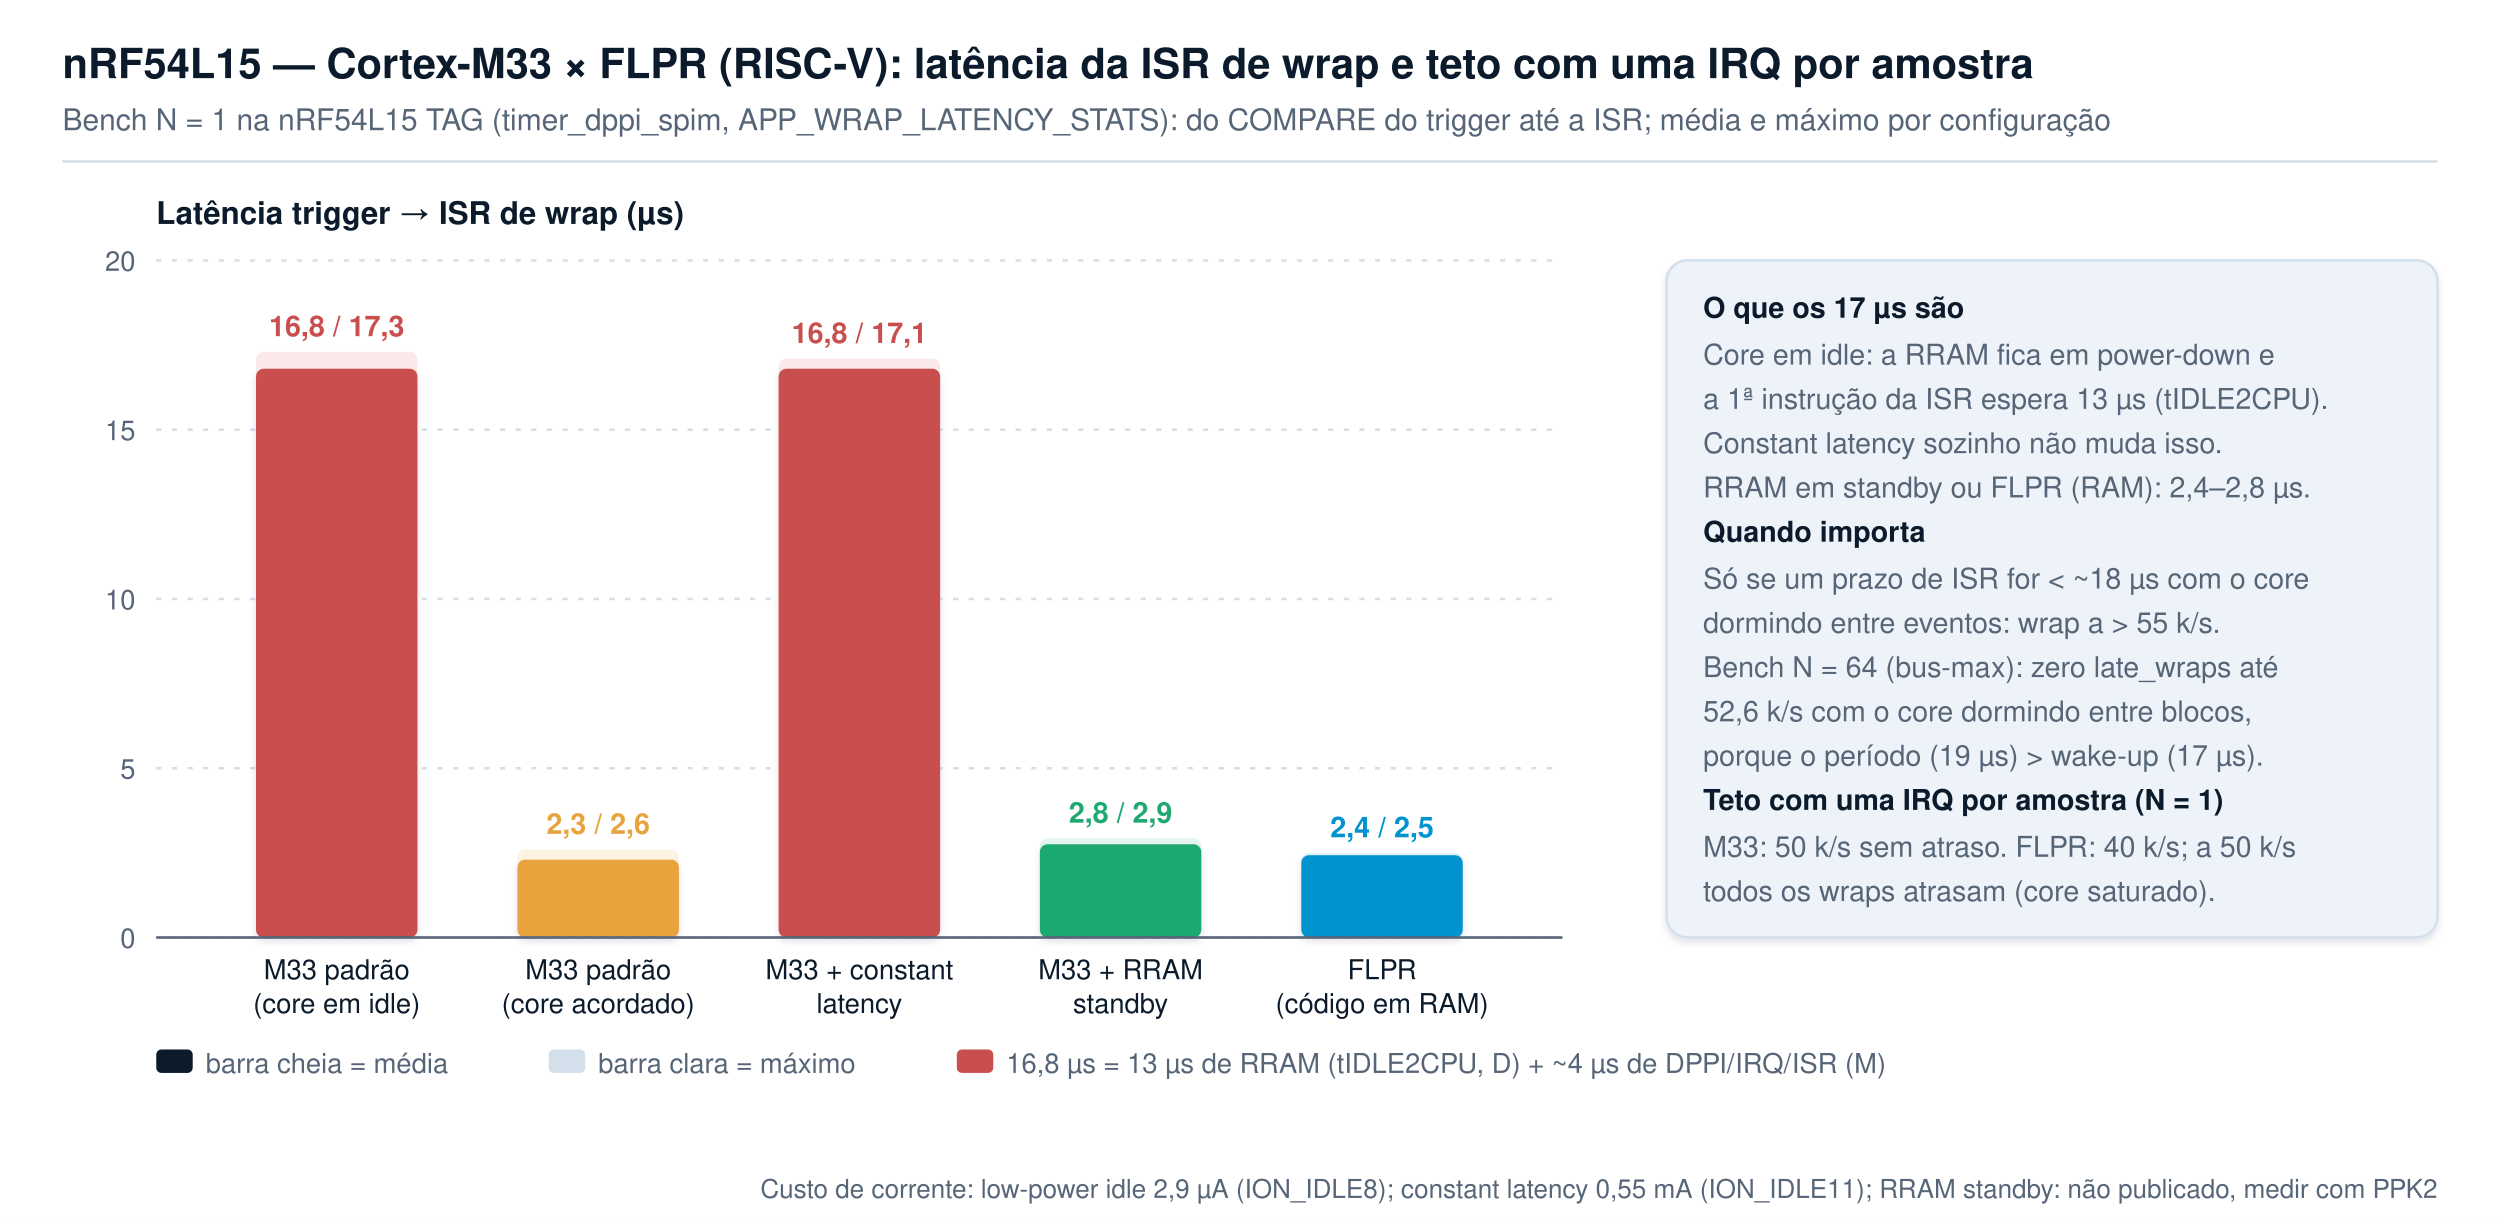
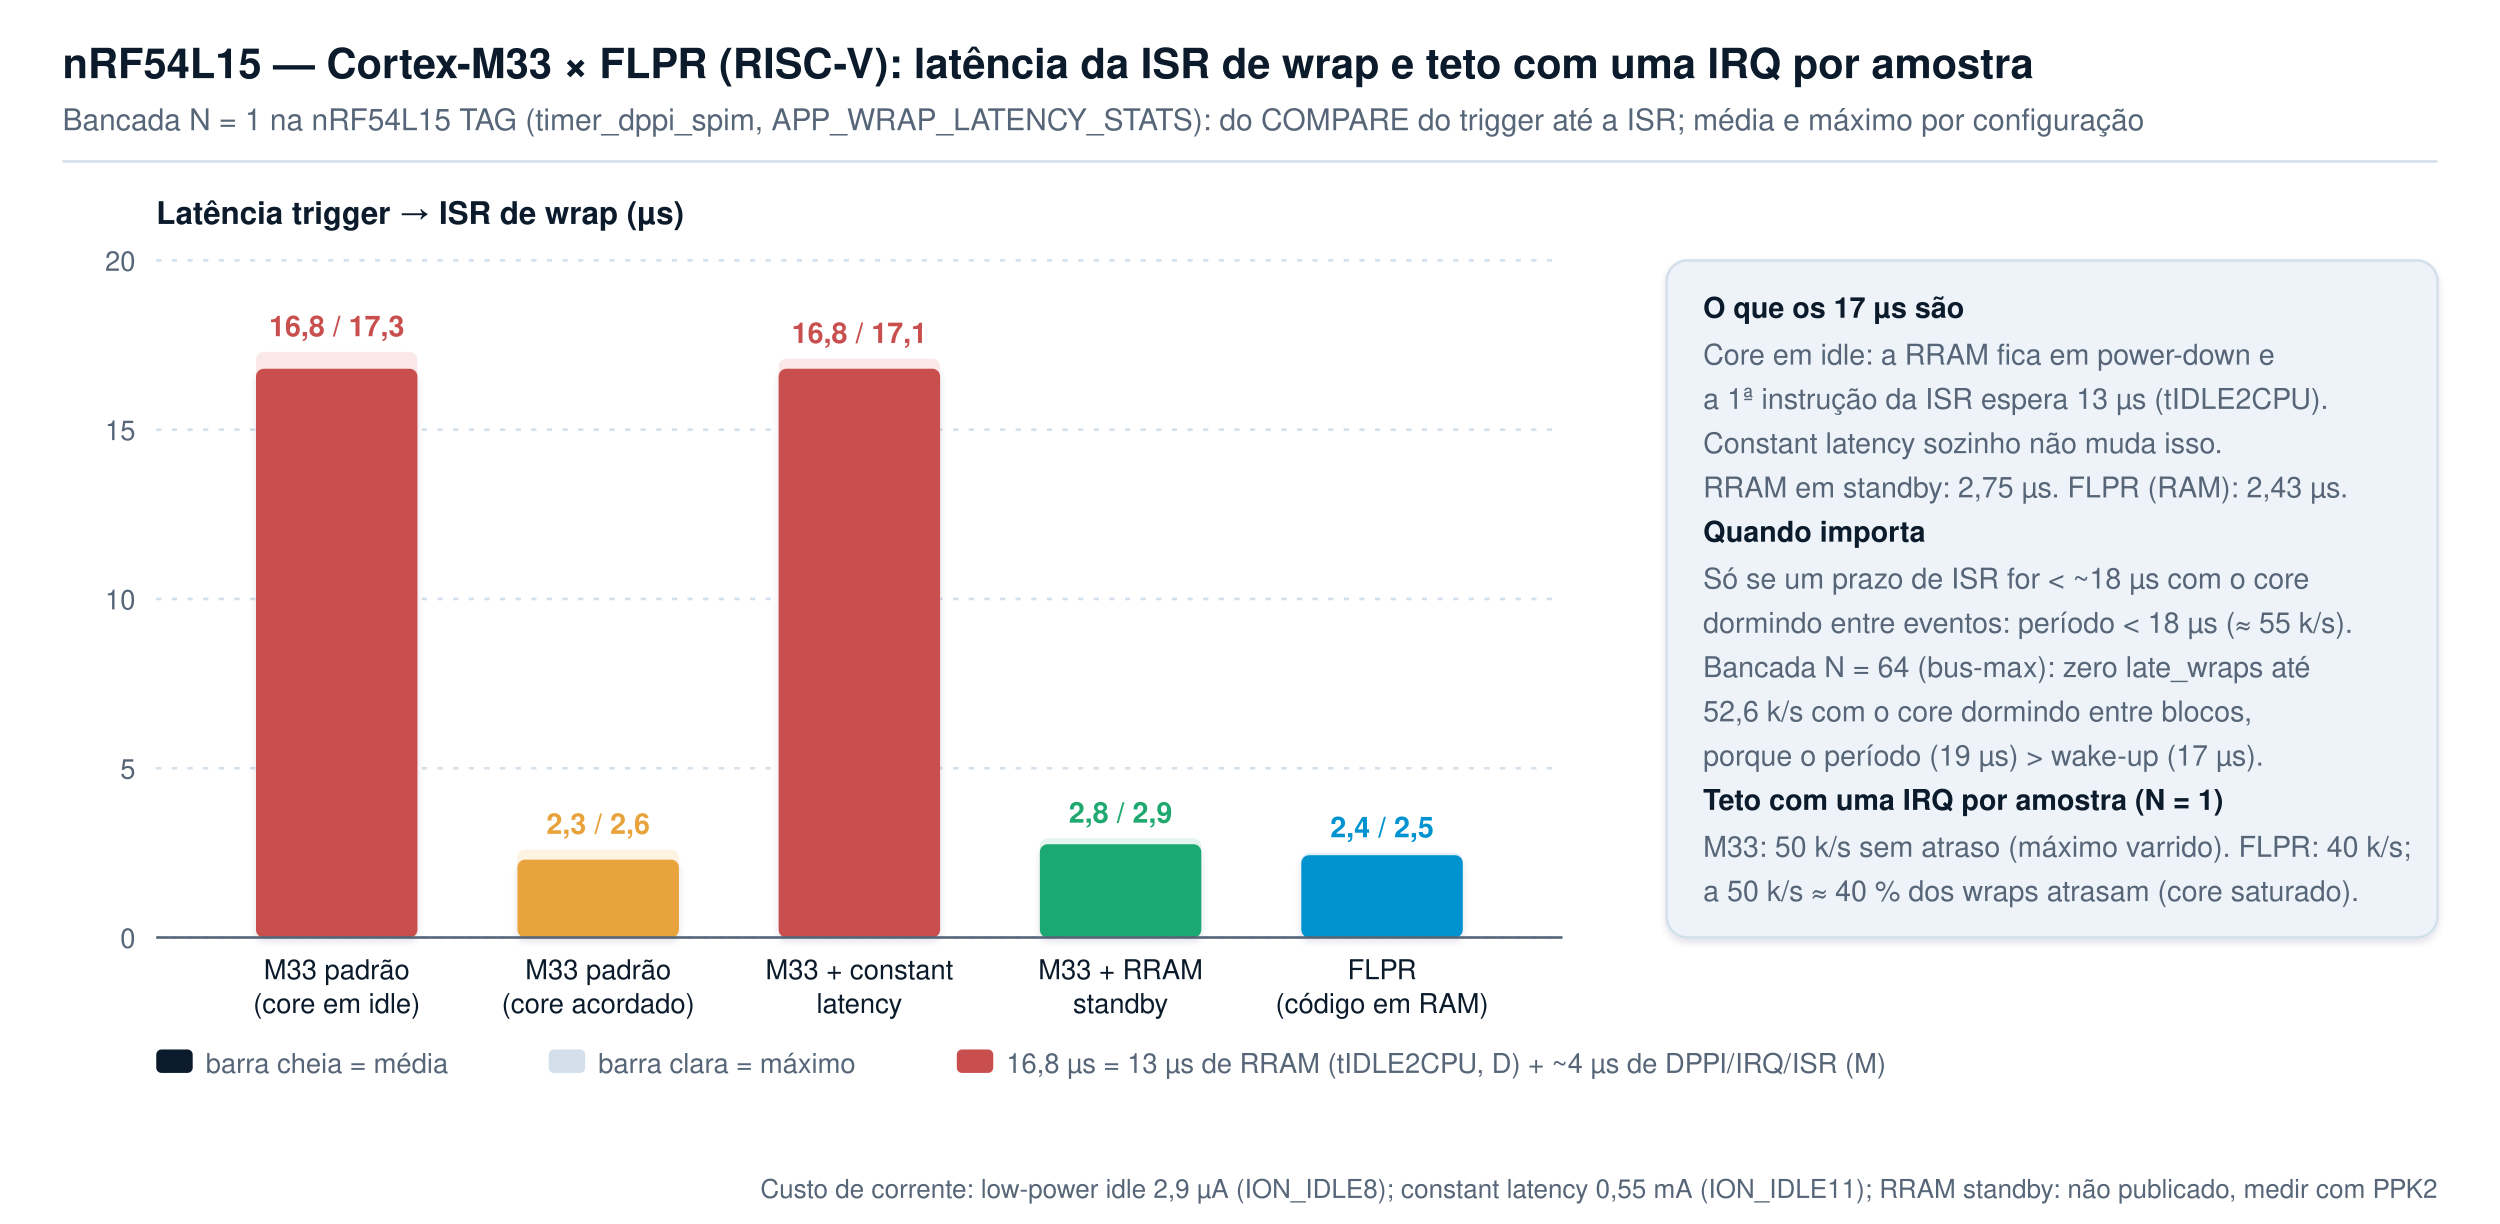
<svg xmlns="http://www.w3.org/2000/svg" width="960" height="470" viewBox="0 0 960 470">
  <defs>
    <marker id="arr" markerWidth="9" markerHeight="9" refX="7" refY="4.5" orient="auto" markerUnits="userSpaceOnUse">
      <path d="M0,0.5 L8,4.5 L0,8.5 z" fill="#566577" />
    </marker>
    <marker id="arr-blue" markerWidth="9" markerHeight="9" refX="7" refY="4.5" orient="auto" markerUnits="userSpaceOnUse">
      <path d="M0,0.5 L8,4.5 L0,8.5 z" fill="#0093D0" />
    </marker>
    <marker id="arr-green" markerWidth="9" markerHeight="9" refX="7" refY="4.5" orient="auto" markerUnits="userSpaceOnUse">
      <path d="M0,0.5 L8,4.5 L0,8.5 z" fill="#1FA971" />
    </marker>
    <marker id="arr-red" markerWidth="9" markerHeight="9" refX="7" refY="4.5" orient="auto" markerUnits="userSpaceOnUse">
      <path d="M0,0.5 L8,4.5 L0,8.5 z" fill="#C94F4F" />
    </marker>
    <filter id="shadow" x="-5%" y="-5%" width="110%" height="120%">
      <feDropShadow dx="0" dy="1.5" stdDeviation="1.5" flood-color="#00224E" flood-opacity="0.12" />
    </filter>
+     <pattern id="hatch" width="6" height="6" patternUnits="userSpaceOnUse" patternTransform="rotate(45)">
+       <line x1="0" y1="0" x2="0" y2="6" stroke="#D3E0EB" stroke-width="2" />
+     </pattern>
  </defs>
  <rect width="100%" height="100%" fill="white" />
  <text x="24" y="30" fill="#0B1B2B" font-family="Segoe UI, Helvetica Neue, Helvetica, Arial, sans-serif" font-size="16" font-weight="600">nRF54L15 — Cortex-M33 × FLPR (RISC-V): latência da ISR de wrap e teto com uma IRQ por amostra</text>
-   <text x="24" y="50" fill="#566577" font-family="Segoe UI, Helvetica Neue, Helvetica, Arial, sans-serif" font-size="11.5">Bench N = 1 na nRF54L15 TAG (timer_dppi_spim, APP_WRAP_LATENCY_STATS): do COMPARE do trigger até a ISR; média e máximo por configuração</text>
+   <text x="24" y="50" fill="#566577" font-family="Segoe UI, Helvetica Neue, Helvetica, Arial, sans-serif" font-size="11.5">Bancada N = 1 na nRF54L15 TAG (timer_dppi_spim, APP_WRAP_LATENCY_STATS): do COMPARE do trigger até a ISR; média e máximo por configuração</text>
  <line x1="24" y1="62" x2="936" y2="62" stroke="#D3E0EB" stroke-width="1" />
  <text x="60" y="86" fill="#0B1B2B" font-family="Segoe UI, Helvetica Neue, Helvetica, Arial, sans-serif" font-size="12" font-weight="600">Latência trigger → ISR de wrap (µs)</text>
  <line x1="60" y1="360.0" x2="600" y2="360.0" stroke="#D3E0EB" stroke-width="1" stroke-dasharray="2 4" />
  <text x="52" y="364.0" text-anchor="end" fill="#566577" font-family="Segoe UI, Helvetica Neue, Helvetica, Arial, sans-serif" font-size="10.5">0</text>
  <line x1="60" y1="295.0" x2="600" y2="295.0" stroke="#D3E0EB" stroke-width="1" stroke-dasharray="2 4" />
  <text x="52" y="299.0" text-anchor="end" fill="#566577" font-family="Segoe UI, Helvetica Neue, Helvetica, Arial, sans-serif" font-size="10.5">5</text>
  <line x1="60" y1="230.0" x2="600" y2="230.0" stroke="#D3E0EB" stroke-width="1" stroke-dasharray="2 4" />
  <text x="52" y="234.0" text-anchor="end" fill="#566577" font-family="Segoe UI, Helvetica Neue, Helvetica, Arial, sans-serif" font-size="10.5">10</text>
  <line x1="60" y1="165.0" x2="600" y2="165.0" stroke="#D3E0EB" stroke-width="1" stroke-dasharray="2 4" />
  <text x="52" y="169.0" text-anchor="end" fill="#566577" font-family="Segoe UI, Helvetica Neue, Helvetica, Arial, sans-serif" font-size="10.5">15</text>
  <line x1="60" y1="100.0" x2="600" y2="100.0" stroke="#D3E0EB" stroke-width="1" stroke-dasharray="2 4" />
  <text x="52" y="104.0" text-anchor="end" fill="#566577" font-family="Segoe UI, Helvetica Neue, Helvetica, Arial, sans-serif" font-size="10.5">20</text>
  <rect x="98.3" y="135.1" width="62" height="224.9" rx="3" fill="#FBE9E9" />
  <rect x="98.3" y="141.6" width="62" height="218.4" rx="3" fill="#C94F4F" filter="url(#shadow)" />
  <text x="129.3" y="129.1" text-anchor="middle" fill="#C94F4F" font-family="Segoe UI, Helvetica Neue, Helvetica, Arial, sans-serif" font-size="11" font-weight="600">16,8 / 17,3</text>
  <text x="129.3" y="376" text-anchor="middle" fill="#0B1B2B" font-family="Segoe UI, Helvetica Neue, Helvetica, Arial, sans-serif" font-size="10.5">M33 padrão</text>
  <text x="129.3" y="389" text-anchor="middle" fill="#0B1B2B" font-family="Segoe UI, Helvetica Neue, Helvetica, Arial, sans-serif" font-size="10.5">(core em idle)</text>
  <rect x="198.7" y="326.2" width="62" height="33.8" rx="3" fill="#FDF3E3" />
  <rect x="198.7" y="330.1" width="62" height="29.9" rx="3" fill="#E8A33D" filter="url(#shadow)" />
  <text x="229.7" y="320.2" text-anchor="middle" fill="#E8A33D" font-family="Segoe UI, Helvetica Neue, Helvetica, Arial, sans-serif" font-size="11" font-weight="600">2,3 / 2,6</text>
  <text x="229.7" y="376" text-anchor="middle" fill="#0B1B2B" font-family="Segoe UI, Helvetica Neue, Helvetica, Arial, sans-serif" font-size="10.5">M33 padrão</text>
  <text x="229.7" y="389" text-anchor="middle" fill="#0B1B2B" font-family="Segoe UI, Helvetica Neue, Helvetica, Arial, sans-serif" font-size="10.5">(core acordado)</text>
  <rect x="299.0" y="137.7" width="62" height="222.3" rx="3" fill="#FBE9E9" />
  <rect x="299.0" y="141.6" width="62" height="218.4" rx="3" fill="#C94F4F" filter="url(#shadow)" />
  <text x="330.0" y="131.7" text-anchor="middle" fill="#C94F4F" font-family="Segoe UI, Helvetica Neue, Helvetica, Arial, sans-serif" font-size="11" font-weight="600">16,8 / 17,1</text>
  <text x="330.0" y="376" text-anchor="middle" fill="#0B1B2B" font-family="Segoe UI, Helvetica Neue, Helvetica, Arial, sans-serif" font-size="10.5">M33 + constant</text>
  <text x="330.0" y="389" text-anchor="middle" fill="#0B1B2B" font-family="Segoe UI, Helvetica Neue, Helvetica, Arial, sans-serif" font-size="10.5">latency</text>
  <rect x="399.3" y="321.9" width="62" height="38.1" rx="3" fill="#E3F5EC" />
  <rect x="399.3" y="324.2" width="62" height="35.8" rx="3" fill="#1FA971" filter="url(#shadow)" />
  <text x="430.3" y="315.9" text-anchor="middle" fill="#1FA971" font-family="Segoe UI, Helvetica Neue, Helvetica, Arial, sans-serif" font-size="11" font-weight="600">2,8 / 2,9</text>
  <text x="430.3" y="376" text-anchor="middle" fill="#0B1B2B" font-family="Segoe UI, Helvetica Neue, Helvetica, Arial, sans-serif" font-size="10.5">M33 + RRAM</text>
  <text x="430.3" y="389" text-anchor="middle" fill="#0B1B2B" font-family="Segoe UI, Helvetica Neue, Helvetica, Arial, sans-serif" font-size="10.5">standby</text>
  <rect x="499.7" y="327.5" width="62" height="32.5" rx="3" fill="#E1F0FA" />
  <rect x="499.7" y="328.4" width="62" height="31.6" rx="3" fill="#0093D0" filter="url(#shadow)" />
  <text x="530.7" y="321.5" text-anchor="middle" fill="#0093D0" font-family="Segoe UI, Helvetica Neue, Helvetica, Arial, sans-serif" font-size="11" font-weight="600">2,4 / 2,5</text>
  <text x="530.7" y="376" text-anchor="middle" fill="#0B1B2B" font-family="Segoe UI, Helvetica Neue, Helvetica, Arial, sans-serif" font-size="10.5">FLPR</text>
  <text x="530.7" y="389" text-anchor="middle" fill="#0B1B2B" font-family="Segoe UI, Helvetica Neue, Helvetica, Arial, sans-serif" font-size="10.5">(código em RAM)</text>
  <line x1="60" y1="360" x2="600" y2="360" stroke="#566577" stroke-width="1" />
  <rect x="60" y="403" width="14" height="9" rx="2" fill="#0B1B2B" />
  <text x="79" y="412" fill="#566577" font-family="Segoe UI, Helvetica Neue, Helvetica, Arial, sans-serif" font-size="10.5">barra cheia = média</text>
  <rect x="210.715" y="403" width="14" height="9" rx="2" fill="#D3E0EB" />
  <text x="229.715" y="412" fill="#566577" font-family="Segoe UI, Helvetica Neue, Helvetica, Arial, sans-serif" font-size="10.5">barra clara = máximo</text>
  <rect x="367.415" y="403" width="14" height="9" rx="2" fill="#C94F4F" />
  <text x="386.415" y="412" fill="#566577" font-family="Segoe UI, Helvetica Neue, Helvetica, Arial, sans-serif" font-size="10.5">16,8 µs = 13 µs de RRAM (tIDLE2CPU, D) + ~4 µs de DPPI/IRQ/ISR (M)</text>
  <rect x="640" y="100" width="296" height="260" rx="8" fill="#EDF3F8" stroke="#D3E0EB" filter="url(#shadow)" />
  <text x="654" y="122" fill="#0B1B2B" font-family="Segoe UI, Helvetica Neue, Helvetica, Arial, sans-serif" font-size="11" font-weight="600">O que os 17 µs são</text>
  <text x="654" y="140" fill="#566577" font-family="Segoe UI, Helvetica Neue, Helvetica, Arial, sans-serif" font-size="11">Core em idle: a RRAM fica em power-down e</text>
  <text x="654" y="157" fill="#566577" font-family="Segoe UI, Helvetica Neue, Helvetica, Arial, sans-serif" font-size="11">a 1ª instrução da ISR espera 13 µs (tIDLE2CPU).</text>
  <text x="654" y="174" fill="#566577" font-family="Segoe UI, Helvetica Neue, Helvetica, Arial, sans-serif" font-size="11">Constant latency sozinho não muda isso.</text>
-   <text x="654" y="191" fill="#566577" font-family="Segoe UI, Helvetica Neue, Helvetica, Arial, sans-serif" font-size="11">RRAM em standby ou FLPR (RAM): 2,4–2,8 µs.</text>
+   <text x="654" y="191" fill="#566577" font-family="Segoe UI, Helvetica Neue, Helvetica, Arial, sans-serif" font-size="11">RRAM em standby: 2,75 µs. FLPR (RAM): 2,43 µs.</text>
  <text x="654" y="208" fill="#0B1B2B" font-family="Segoe UI, Helvetica Neue, Helvetica, Arial, sans-serif" font-size="11" font-weight="600">Quando importa</text>
  <text x="654" y="226" fill="#566577" font-family="Segoe UI, Helvetica Neue, Helvetica, Arial, sans-serif" font-size="11">Só se um prazo de ISR for &lt; ~18 µs com o core</text>
-   <text x="654" y="243" fill="#566577" font-family="Segoe UI, Helvetica Neue, Helvetica, Arial, sans-serif" font-size="11">dormindo entre eventos: wrap a &gt; 55 k/s.</text>
-   <text x="654" y="260" fill="#566577" font-family="Segoe UI, Helvetica Neue, Helvetica, Arial, sans-serif" font-size="11">Bench N = 64 (bus-max): zero late_wraps até</text>
+   <text x="654" y="243" fill="#566577" font-family="Segoe UI, Helvetica Neue, Helvetica, Arial, sans-serif" font-size="11">dormindo entre eventos: período &lt; 18 µs (≈ 55 k/s).</text>
+   <text x="654" y="260" fill="#566577" font-family="Segoe UI, Helvetica Neue, Helvetica, Arial, sans-serif" font-size="11">Bancada N = 64 (bus-max): zero late_wraps até</text>
  <text x="654" y="277" fill="#566577" font-family="Segoe UI, Helvetica Neue, Helvetica, Arial, sans-serif" font-size="11">52,6 k/s com o core dormindo entre blocos,</text>
  <text x="654" y="294" fill="#566577" font-family="Segoe UI, Helvetica Neue, Helvetica, Arial, sans-serif" font-size="11">porque o período (19 µs) &gt; wake-up (17 µs).</text>
  <text x="654" y="311" fill="#0B1B2B" font-family="Segoe UI, Helvetica Neue, Helvetica, Arial, sans-serif" font-size="11" font-weight="600">Teto com uma IRQ por amostra (N = 1)</text>
-   <text x="654" y="329" fill="#566577" font-family="Segoe UI, Helvetica Neue, Helvetica, Arial, sans-serif" font-size="11">M33: 50 k/s sem atraso. FLPR: 40 k/s; a 50 k/s</text>
-   <text x="654" y="346" fill="#566577" font-family="Segoe UI, Helvetica Neue, Helvetica, Arial, sans-serif" font-size="11">todos os wraps atrasam (core saturado).</text>
+   <text x="654" y="329" fill="#566577" font-family="Segoe UI, Helvetica Neue, Helvetica, Arial, sans-serif" font-size="11">M33: 50 k/s sem atraso (máximo varrido). FLPR: 40 k/s;</text>
+   <text x="654" y="346" fill="#566577" font-family="Segoe UI, Helvetica Neue, Helvetica, Arial, sans-serif" font-size="11">a 50 k/s ≈ 40 % dos wraps atrasam (core saturado).</text>
  <text x="936" y="460" text-anchor="end" fill="#566577" font-family="Segoe UI, Helvetica Neue, Helvetica, Arial, sans-serif" font-size="10">Custo de corrente: low-power idle 2,9 µA (ION_IDLE8); constant latency 0,55 mA (ION_IDLE11); RRAM standby: não publicado, medir com PPK2</text>
</svg>
